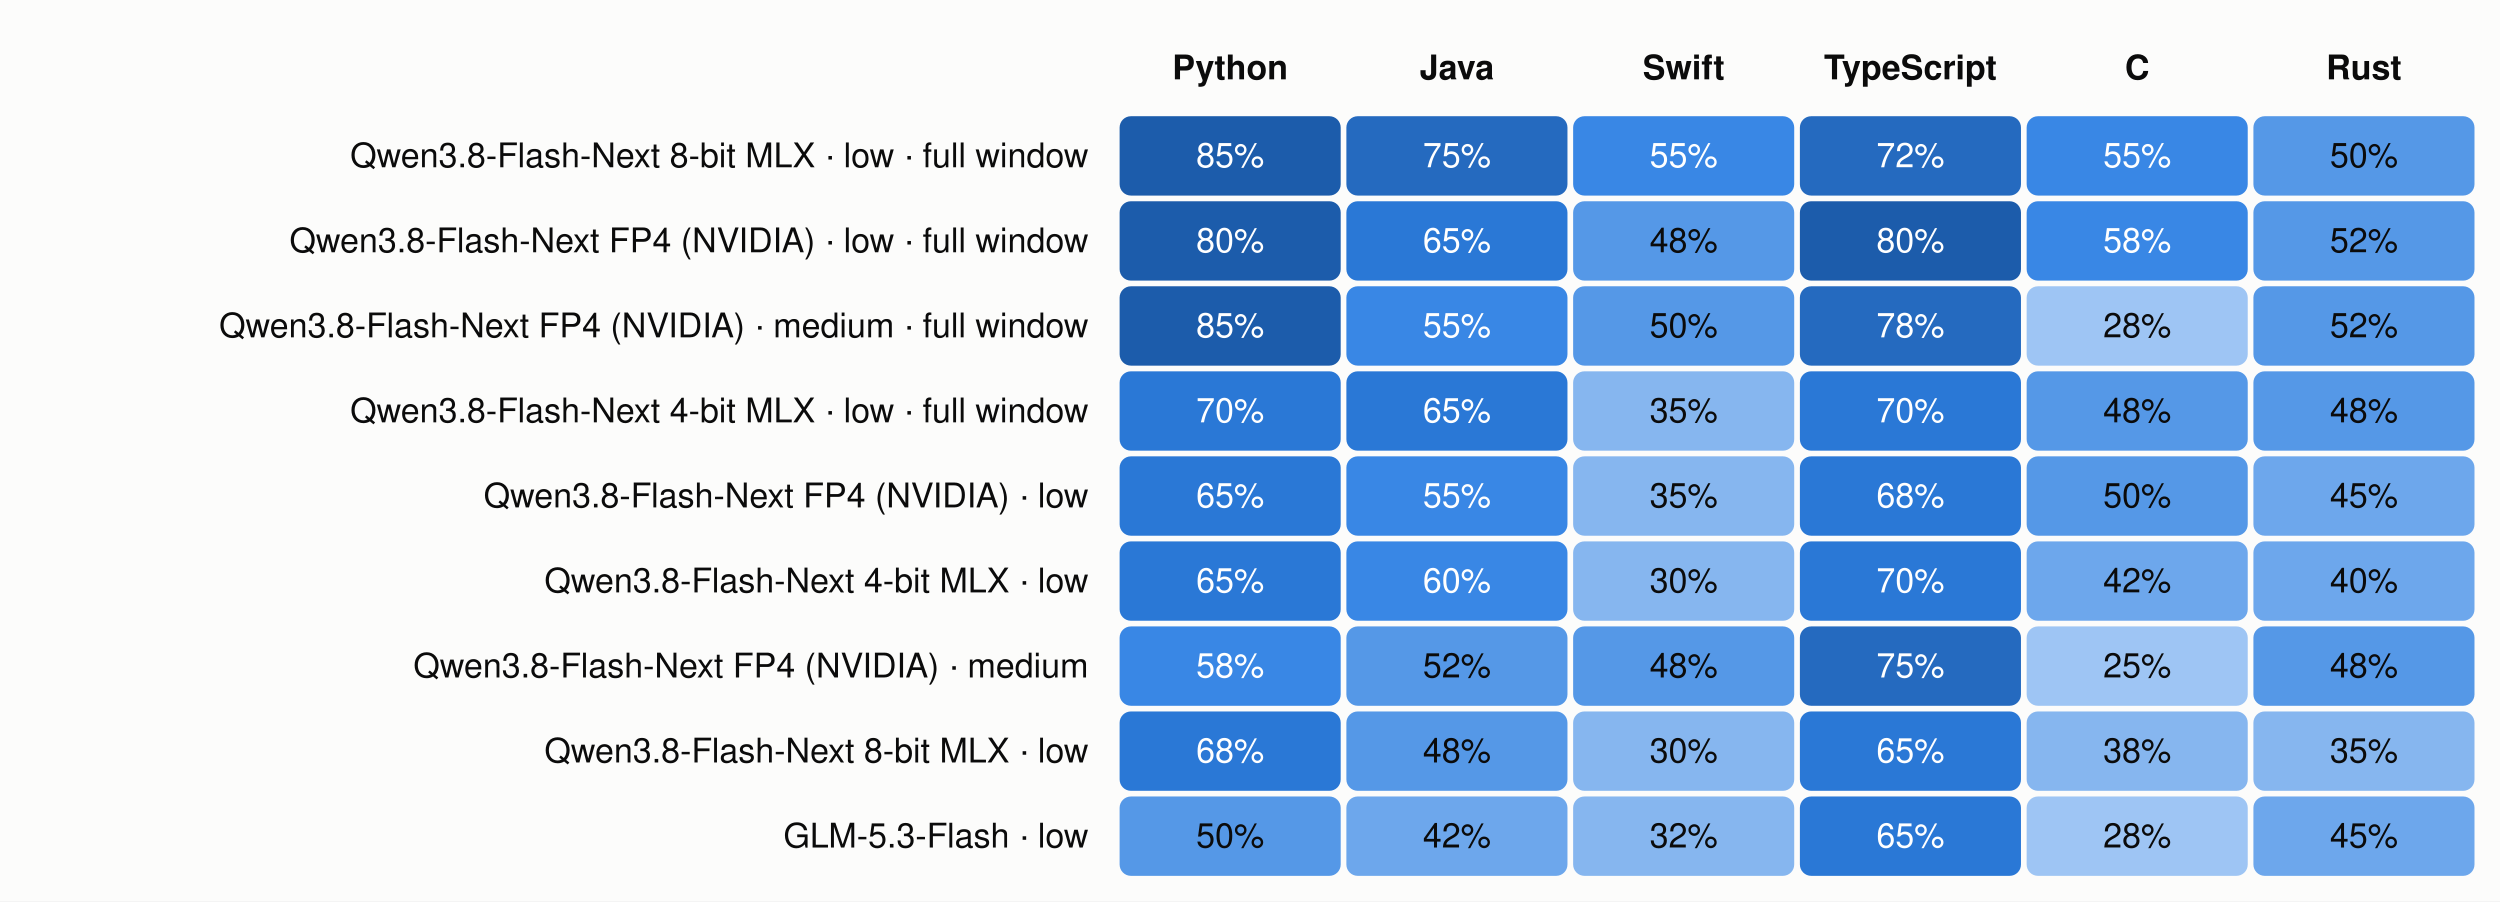
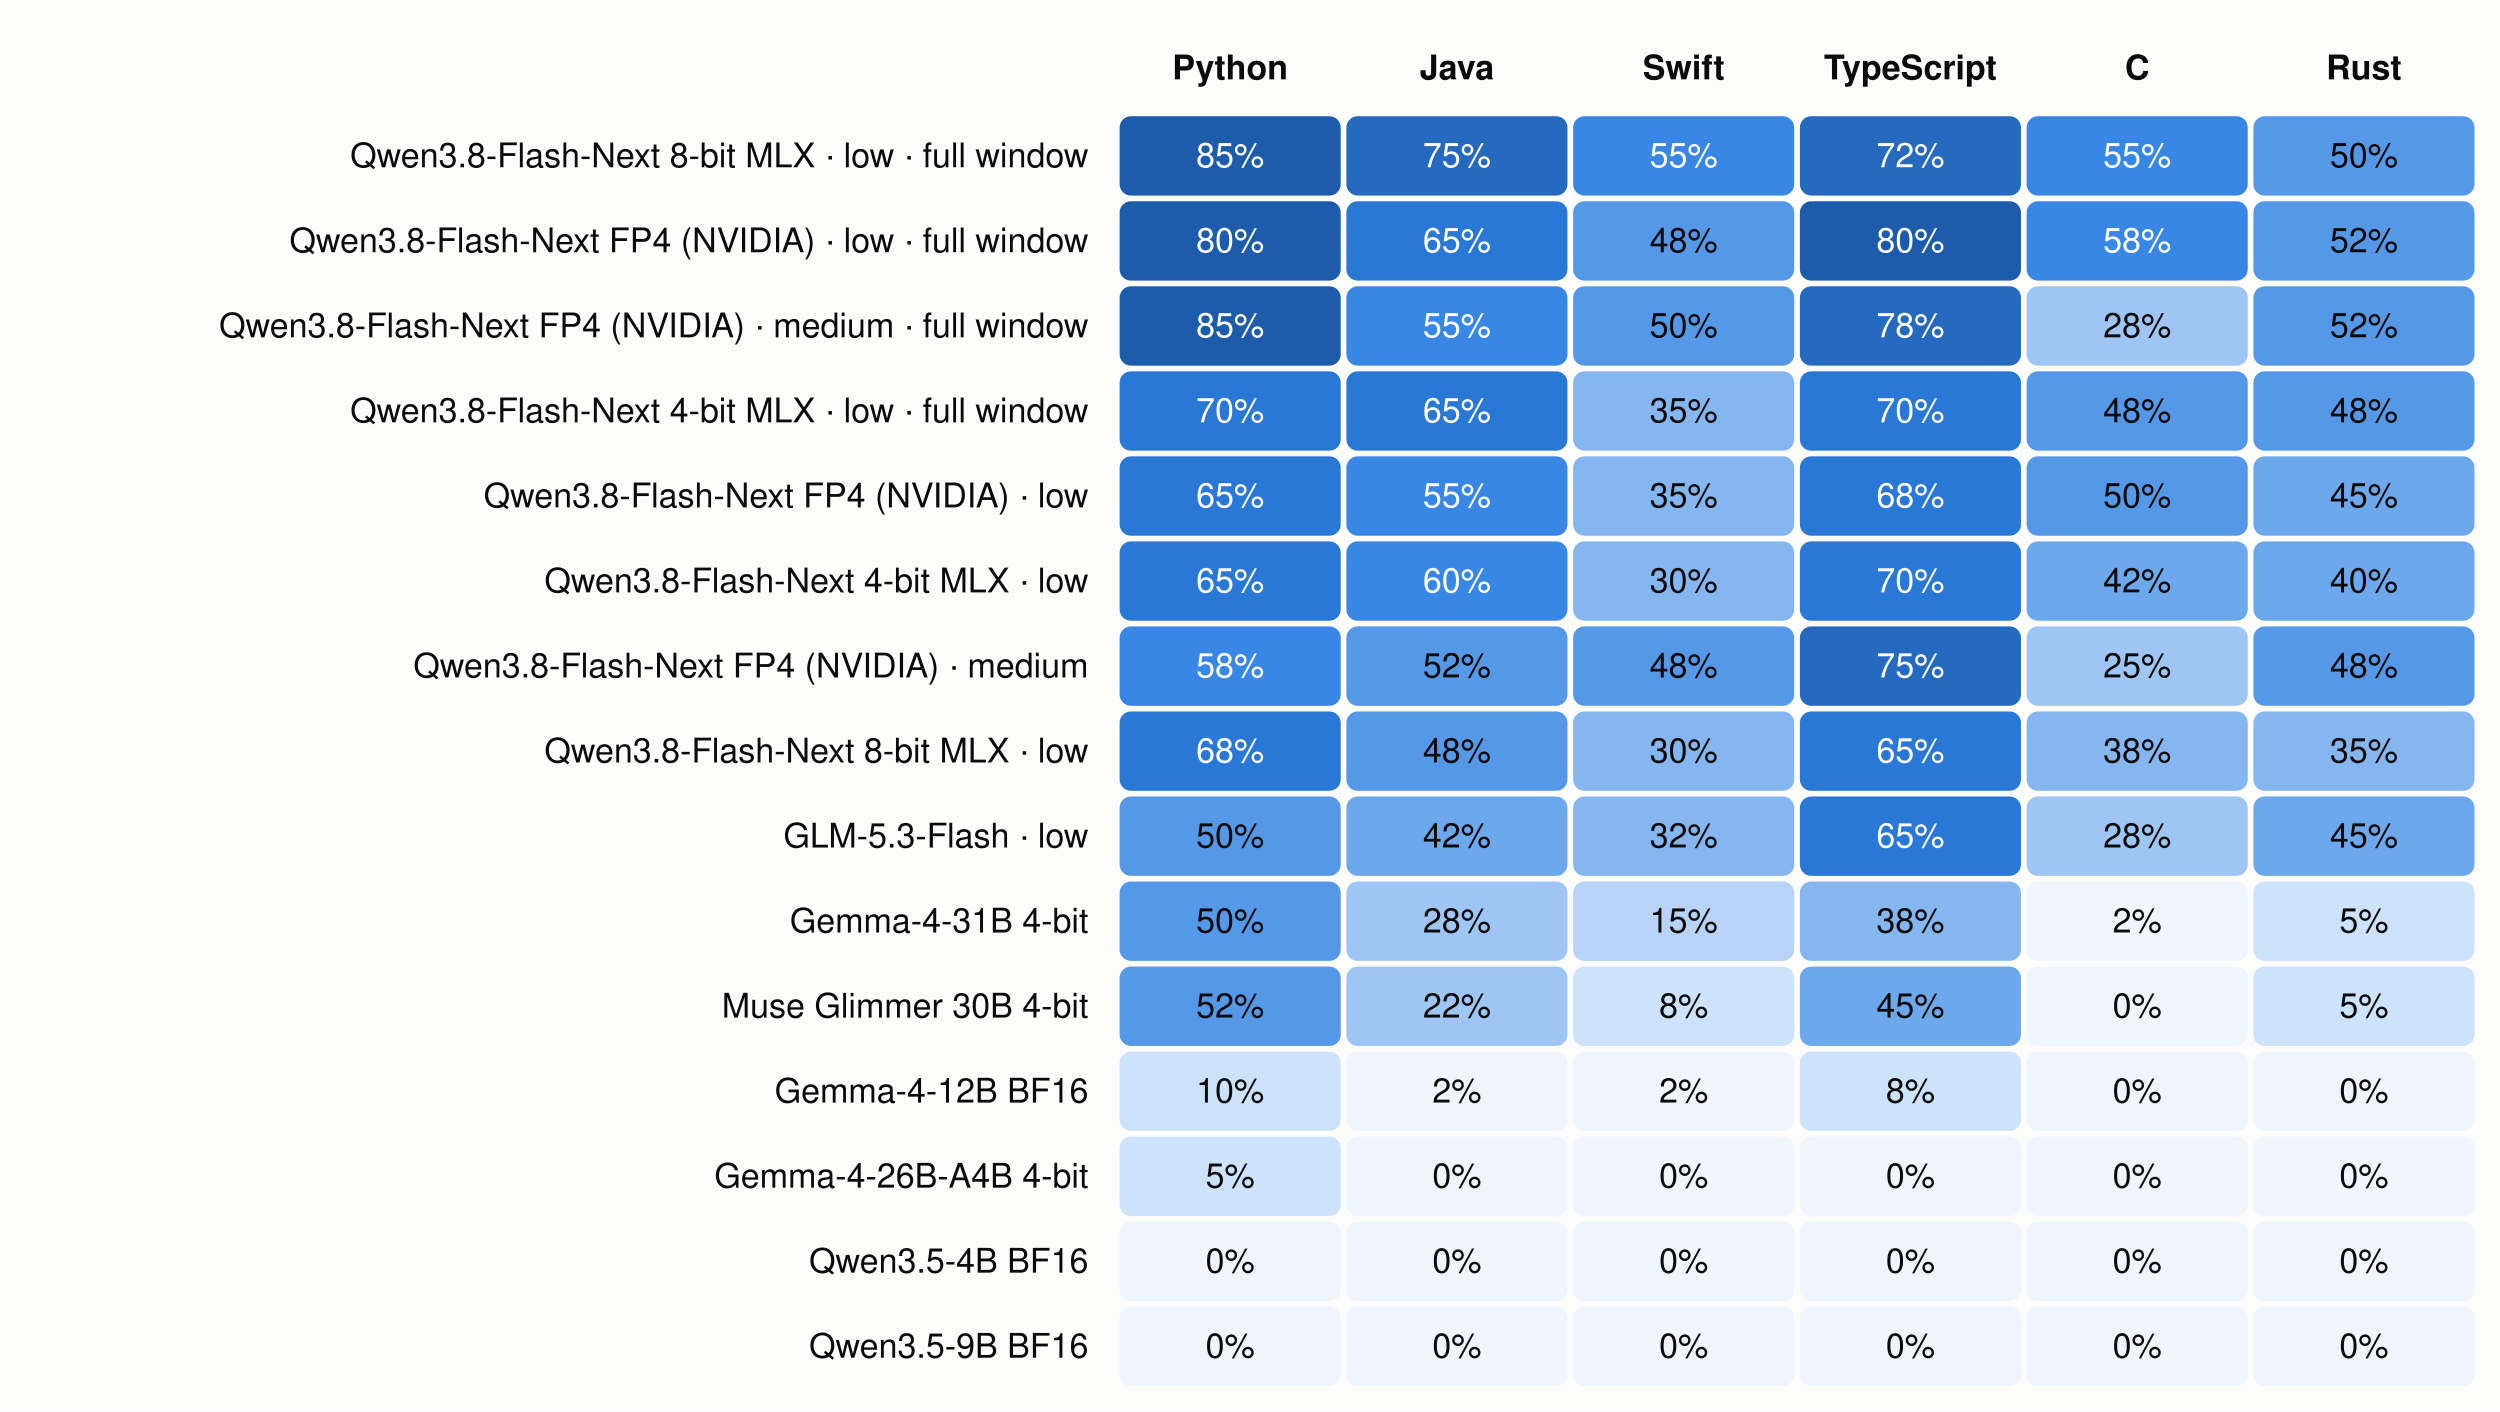
- <svg xmlns="http://www.w3.org/2000/svg" class="lb-svg" viewBox="0 0 882 318" width="882" role="img" aria-label="Score by language">
+ <svg xmlns="http://www.w3.org/2000/svg" class="lb-svg" viewBox="0 0 882 498" width="882" role="img" aria-label="Score by language">
  <style>
.lb-svg text{font:12px -apple-system,BlinkMacSystemFont,"Segoe UI",Helvetica,Arial,sans-serif;fill:#52514e}
.lb-svg .t{fill:#0b0b0b;font-weight:600}
.lb-svg .lab{fill:#0b0b0b}
.lb-svg .grid{stroke:#e4e3df}
.lb-svg .bar{fill:#2a78d6}
.lb-svg .dot{fill:#fcfcfb;stroke:#0b0b0b;stroke-width:1.5}
.lb-svg .h0{fill:#eef5fd} .lb-svg .x0{fill:#0b0b0b}
.lb-svg .h1{fill:#cde2fb} .lb-svg .x1{fill:#0b0b0b}
.lb-svg .h2{fill:#b7d3f6} .lb-svg .x2{fill:#0b0b0b}
.lb-svg .h3{fill:#9ec5f4} .lb-svg .x3{fill:#0b0b0b}
.lb-svg .h4{fill:#86b6ef} .lb-svg .x4{fill:#0b0b0b}
.lb-svg .h5{fill:#6da7ec} .lb-svg .x5{fill:#0b0b0b}
.lb-svg .h6{fill:#5598e7} .lb-svg .x6{fill:#0b0b0b}
.lb-svg .h7{fill:#3987e5} .lb-svg .x7{fill:#ffffff}
.lb-svg .h8{fill:#2a78d6} .lb-svg .x8{fill:#ffffff}
.lb-svg .h9{fill:#256abf} .lb-svg .x9{fill:#ffffff}
.lb-svg .h10{fill:#1c5cab} .lb-svg .x10{fill:#ffffff}
.lb-svg .h11{fill:#184f95} .lb-svg .x11{fill:#ffffff}
.lb-svg .h12{fill:#104281} .lb-svg .x12{fill:#ffffff}
</style>
-   <rect width="882" height="318" style="fill:#fcfcfb" />
+   <rect width="882" height="498" style="fill:#fcfcfb" />
  <text class="t" x="434" y="28" text-anchor="middle">Python</text>
  <text class="t" x="514" y="28" text-anchor="middle">Java</text>
  <text class="t" x="594" y="28" text-anchor="middle">Swift</text>
  <text class="t" x="674" y="28" text-anchor="middle">TypeScript</text>
  <text class="t" x="754" y="28" text-anchor="middle">C</text>
  <text class="t" x="834" y="28" text-anchor="middle">Rust</text>
  <text class="lab" x="384" y="59" text-anchor="end">Qwen3.8-Flash-Next 8-bit MLX · low · full window</text>
  <g>
    <rect class="h10" x="395" y="41" width="78" height="28" rx="4" />
    <text class="x10" x="434" y="59" text-anchor="middle">85%</text>
  </g>
  <g>
    <rect class="h9" x="475" y="41" width="78" height="28" rx="4" />
    <text class="x9" x="514" y="59" text-anchor="middle">75%</text>
  </g>
  <g>
    <rect class="h7" x="555" y="41" width="78" height="28" rx="4" />
    <text class="x7" x="594" y="59" text-anchor="middle">55%</text>
  </g>
  <g>
    <rect class="h9" x="635" y="41" width="78" height="28" rx="4" />
    <text class="x9" x="674" y="59" text-anchor="middle">72%</text>
  </g>
  <g>
    <rect class="h7" x="715" y="41" width="78" height="28" rx="4" />
    <text class="x7" x="754" y="59" text-anchor="middle">55%</text>
  </g>
  <g>
    <rect class="h6" x="795" y="41" width="78" height="28" rx="4" />
    <text class="x6" x="834" y="59" text-anchor="middle">50%</text>
  </g>
  <text class="lab" x="384" y="89" text-anchor="end">Qwen3.8-Flash-Next FP4 (NVIDIA) · low · full window</text>
  <g>
    <rect class="h10" x="395" y="71" width="78" height="28" rx="4" />
    <text class="x10" x="434" y="89" text-anchor="middle">80%</text>
  </g>
  <g>
    <rect class="h8" x="475" y="71" width="78" height="28" rx="4" />
    <text class="x8" x="514" y="89" text-anchor="middle">65%</text>
  </g>
  <g>
    <rect class="h6" x="555" y="71" width="78" height="28" rx="4" />
    <text class="x6" x="594" y="89" text-anchor="middle">48%</text>
  </g>
  <g>
    <rect class="h10" x="635" y="71" width="78" height="28" rx="4" />
    <text class="x10" x="674" y="89" text-anchor="middle">80%</text>
  </g>
  <g>
    <rect class="h7" x="715" y="71" width="78" height="28" rx="4" />
    <text class="x7" x="754" y="89" text-anchor="middle">58%</text>
  </g>
  <g>
    <rect class="h6" x="795" y="71" width="78" height="28" rx="4" />
    <text class="x6" x="834" y="89" text-anchor="middle">52%</text>
  </g>
  <text class="lab" x="384" y="119" text-anchor="end">Qwen3.8-Flash-Next FP4 (NVIDIA) · medium · full window</text>
  <g>
    <rect class="h10" x="395" y="101" width="78" height="28" rx="4" />
    <text class="x10" x="434" y="119" text-anchor="middle">85%</text>
  </g>
  <g>
    <rect class="h7" x="475" y="101" width="78" height="28" rx="4" />
    <text class="x7" x="514" y="119" text-anchor="middle">55%</text>
  </g>
  <g>
    <rect class="h6" x="555" y="101" width="78" height="28" rx="4" />
    <text class="x6" x="594" y="119" text-anchor="middle">50%</text>
  </g>
  <g>
    <rect class="h9" x="635" y="101" width="78" height="28" rx="4" />
    <text class="x9" x="674" y="119" text-anchor="middle">78%</text>
  </g>
  <g>
    <rect class="h3" x="715" y="101" width="78" height="28" rx="4" />
    <text class="x3" x="754" y="119" text-anchor="middle">28%</text>
  </g>
  <g>
    <rect class="h6" x="795" y="101" width="78" height="28" rx="4" />
    <text class="x6" x="834" y="119" text-anchor="middle">52%</text>
  </g>
  <text class="lab" x="384" y="149" text-anchor="end">Qwen3.8-Flash-Next 4-bit MLX · low · full window</text>
  <g>
    <rect class="h8" x="395" y="131" width="78" height="28" rx="4" />
    <text class="x8" x="434" y="149" text-anchor="middle">70%</text>
  </g>
  <g>
    <rect class="h8" x="475" y="131" width="78" height="28" rx="4" />
    <text class="x8" x="514" y="149" text-anchor="middle">65%</text>
  </g>
  <g>
    <rect class="h4" x="555" y="131" width="78" height="28" rx="4" />
    <text class="x4" x="594" y="149" text-anchor="middle">35%</text>
  </g>
  <g>
    <rect class="h8" x="635" y="131" width="78" height="28" rx="4" />
    <text class="x8" x="674" y="149" text-anchor="middle">70%</text>
  </g>
  <g>
    <rect class="h6" x="715" y="131" width="78" height="28" rx="4" />
    <text class="x6" x="754" y="149" text-anchor="middle">48%</text>
  </g>
  <g>
    <rect class="h6" x="795" y="131" width="78" height="28" rx="4" />
    <text class="x6" x="834" y="149" text-anchor="middle">48%</text>
  </g>
  <text class="lab" x="384" y="179" text-anchor="end">Qwen3.8-Flash-Next FP4 (NVIDIA) · low</text>
  <g>
    <rect class="h8" x="395" y="161" width="78" height="28" rx="4" />
    <text class="x8" x="434" y="179" text-anchor="middle">65%</text>
  </g>
  <g>
    <rect class="h7" x="475" y="161" width="78" height="28" rx="4" />
    <text class="x7" x="514" y="179" text-anchor="middle">55%</text>
  </g>
  <g>
    <rect class="h4" x="555" y="161" width="78" height="28" rx="4" />
    <text class="x4" x="594" y="179" text-anchor="middle">35%</text>
  </g>
  <g>
    <rect class="h8" x="635" y="161" width="78" height="28" rx="4" />
    <text class="x8" x="674" y="179" text-anchor="middle">68%</text>
  </g>
  <g>
    <rect class="h6" x="715" y="161" width="78" height="28" rx="4" />
    <text class="x6" x="754" y="179" text-anchor="middle">50%</text>
  </g>
  <g>
    <rect class="h5" x="795" y="161" width="78" height="28" rx="4" />
    <text class="x5" x="834" y="179" text-anchor="middle">45%</text>
  </g>
  <text class="lab" x="384" y="209" text-anchor="end">Qwen3.8-Flash-Next 4-bit MLX · low</text>
  <g>
    <rect class="h8" x="395" y="191" width="78" height="28" rx="4" />
    <text class="x8" x="434" y="209" text-anchor="middle">65%</text>
  </g>
  <g>
    <rect class="h7" x="475" y="191" width="78" height="28" rx="4" />
    <text class="x7" x="514" y="209" text-anchor="middle">60%</text>
  </g>
  <g>
    <rect class="h4" x="555" y="191" width="78" height="28" rx="4" />
    <text class="x4" x="594" y="209" text-anchor="middle">30%</text>
  </g>
  <g>
    <rect class="h8" x="635" y="191" width="78" height="28" rx="4" />
    <text class="x8" x="674" y="209" text-anchor="middle">70%</text>
  </g>
  <g>
    <rect class="h5" x="715" y="191" width="78" height="28" rx="4" />
    <text class="x5" x="754" y="209" text-anchor="middle">42%</text>
  </g>
  <g>
    <rect class="h5" x="795" y="191" width="78" height="28" rx="4" />
    <text class="x5" x="834" y="209" text-anchor="middle">40%</text>
  </g>
  <text class="lab" x="384" y="239" text-anchor="end">Qwen3.8-Flash-Next FP4 (NVIDIA) · medium</text>
  <g>
    <rect class="h7" x="395" y="221" width="78" height="28" rx="4" />
    <text class="x7" x="434" y="239" text-anchor="middle">58%</text>
  </g>
  <g>
    <rect class="h6" x="475" y="221" width="78" height="28" rx="4" />
    <text class="x6" x="514" y="239" text-anchor="middle">52%</text>
  </g>
  <g>
    <rect class="h6" x="555" y="221" width="78" height="28" rx="4" />
    <text class="x6" x="594" y="239" text-anchor="middle">48%</text>
  </g>
  <g>
    <rect class="h9" x="635" y="221" width="78" height="28" rx="4" />
    <text class="x9" x="674" y="239" text-anchor="middle">75%</text>
  </g>
  <g>
    <rect class="h3" x="715" y="221" width="78" height="28" rx="4" />
    <text class="x3" x="754" y="239" text-anchor="middle">25%</text>
  </g>
  <g>
    <rect class="h6" x="795" y="221" width="78" height="28" rx="4" />
    <text class="x6" x="834" y="239" text-anchor="middle">48%</text>
  </g>
  <text class="lab" x="384" y="269" text-anchor="end">Qwen3.8-Flash-Next 8-bit MLX · low</text>
  <g>
    <rect class="h8" x="395" y="251" width="78" height="28" rx="4" />
    <text class="x8" x="434" y="269" text-anchor="middle">68%</text>
  </g>
  <g>
    <rect class="h6" x="475" y="251" width="78" height="28" rx="4" />
    <text class="x6" x="514" y="269" text-anchor="middle">48%</text>
  </g>
  <g>
    <rect class="h4" x="555" y="251" width="78" height="28" rx="4" />
    <text class="x4" x="594" y="269" text-anchor="middle">30%</text>
  </g>
  <g>
    <rect class="h8" x="635" y="251" width="78" height="28" rx="4" />
    <text class="x8" x="674" y="269" text-anchor="middle">65%</text>
  </g>
  <g>
    <rect class="h4" x="715" y="251" width="78" height="28" rx="4" />
    <text class="x4" x="754" y="269" text-anchor="middle">38%</text>
  </g>
  <g>
    <rect class="h4" x="795" y="251" width="78" height="28" rx="4" />
    <text class="x4" x="834" y="269" text-anchor="middle">35%</text>
  </g>
  <text class="lab" x="384" y="299" text-anchor="end">GLM-5.3-Flash · low</text>
  <g>
    <rect class="h6" x="395" y="281" width="78" height="28" rx="4" />
    <text class="x6" x="434" y="299" text-anchor="middle">50%</text>
  </g>
  <g>
    <rect class="h5" x="475" y="281" width="78" height="28" rx="4" />
    <text class="x5" x="514" y="299" text-anchor="middle">42%</text>
  </g>
  <g>
    <rect class="h4" x="555" y="281" width="78" height="28" rx="4" />
    <text class="x4" x="594" y="299" text-anchor="middle">32%</text>
  </g>
  <g>
    <rect class="h8" x="635" y="281" width="78" height="28" rx="4" />
    <text class="x8" x="674" y="299" text-anchor="middle">65%</text>
  </g>
  <g>
    <rect class="h3" x="715" y="281" width="78" height="28" rx="4" />
    <text class="x3" x="754" y="299" text-anchor="middle">28%</text>
  </g>
  <g>
    <rect class="h5" x="795" y="281" width="78" height="28" rx="4" />
    <text class="x5" x="834" y="299" text-anchor="middle">45%</text>
  </g>
+   <text class="lab" x="384" y="329" text-anchor="end">Gemma-4-31B 4-bit</text>
+   <g>
+     <rect class="h6" x="395" y="311" width="78" height="28" rx="4" />
+     <text class="x6" x="434" y="329" text-anchor="middle">50%</text>
+   </g>
+   <g>
+     <rect class="h3" x="475" y="311" width="78" height="28" rx="4" />
+     <text class="x3" x="514" y="329" text-anchor="middle">28%</text>
+   </g>
+   <g>
+     <rect class="h2" x="555" y="311" width="78" height="28" rx="4" />
+     <text class="x2" x="594" y="329" text-anchor="middle">15%</text>
+   </g>
+   <g>
+     <rect class="h4" x="635" y="311" width="78" height="28" rx="4" />
+     <text class="x4" x="674" y="329" text-anchor="middle">38%</text>
+   </g>
+   <g>
+     <rect class="h0" x="715" y="311" width="78" height="28" rx="4" />
+     <text class="x0" x="754" y="329" text-anchor="middle">2%</text>
+   </g>
+   <g>
+     <rect class="h1" x="795" y="311" width="78" height="28" rx="4" />
+     <text class="x1" x="834" y="329" text-anchor="middle">5%</text>
+   </g>
+   <text class="lab" x="384" y="359" text-anchor="end">Muse Glimmer 30B 4-bit</text>
+   <g>
+     <rect class="h6" x="395" y="341" width="78" height="28" rx="4" />
+     <text class="x6" x="434" y="359" text-anchor="middle">52%</text>
+   </g>
+   <g>
+     <rect class="h3" x="475" y="341" width="78" height="28" rx="4" />
+     <text class="x3" x="514" y="359" text-anchor="middle">22%</text>
+   </g>
+   <g>
+     <rect class="h1" x="555" y="341" width="78" height="28" rx="4" />
+     <text class="x1" x="594" y="359" text-anchor="middle">8%</text>
+   </g>
+   <g>
+     <rect class="h5" x="635" y="341" width="78" height="28" rx="4" />
+     <text class="x5" x="674" y="359" text-anchor="middle">45%</text>
+   </g>
+   <g>
+     <rect class="h0" x="715" y="341" width="78" height="28" rx="4" />
+     <text class="x0" x="754" y="359" text-anchor="middle">0%</text>
+   </g>
+   <g>
+     <rect class="h1" x="795" y="341" width="78" height="28" rx="4" />
+     <text class="x1" x="834" y="359" text-anchor="middle">5%</text>
+   </g>
+   <text class="lab" x="384" y="389" text-anchor="end">Gemma-4-12B BF16</text>
+   <g>
+     <rect class="h1" x="395" y="371" width="78" height="28" rx="4" />
+     <text class="x1" x="434" y="389" text-anchor="middle">10%</text>
+   </g>
+   <g>
+     <rect class="h0" x="475" y="371" width="78" height="28" rx="4" />
+     <text class="x0" x="514" y="389" text-anchor="middle">2%</text>
+   </g>
+   <g>
+     <rect class="h0" x="555" y="371" width="78" height="28" rx="4" />
+     <text class="x0" x="594" y="389" text-anchor="middle">2%</text>
+   </g>
+   <g>
+     <rect class="h1" x="635" y="371" width="78" height="28" rx="4" />
+     <text class="x1" x="674" y="389" text-anchor="middle">8%</text>
+   </g>
+   <g>
+     <rect class="h0" x="715" y="371" width="78" height="28" rx="4" />
+     <text class="x0" x="754" y="389" text-anchor="middle">0%</text>
+   </g>
+   <g>
+     <rect class="h0" x="795" y="371" width="78" height="28" rx="4" />
+     <text class="x0" x="834" y="389" text-anchor="middle">0%</text>
+   </g>
+   <text class="lab" x="384" y="419" text-anchor="end">Gemma-4-26B-A4B 4-bit</text>
+   <g>
+     <rect class="h1" x="395" y="401" width="78" height="28" rx="4" />
+     <text class="x1" x="434" y="419" text-anchor="middle">5%</text>
+   </g>
+   <g>
+     <rect class="h0" x="475" y="401" width="78" height="28" rx="4" />
+     <text class="x0" x="514" y="419" text-anchor="middle">0%</text>
+   </g>
+   <g>
+     <rect class="h0" x="555" y="401" width="78" height="28" rx="4" />
+     <text class="x0" x="594" y="419" text-anchor="middle">0%</text>
+   </g>
+   <g>
+     <rect class="h0" x="635" y="401" width="78" height="28" rx="4" />
+     <text class="x0" x="674" y="419" text-anchor="middle">0%</text>
+   </g>
+   <g>
+     <rect class="h0" x="715" y="401" width="78" height="28" rx="4" />
+     <text class="x0" x="754" y="419" text-anchor="middle">0%</text>
+   </g>
+   <g>
+     <rect class="h0" x="795" y="401" width="78" height="28" rx="4" />
+     <text class="x0" x="834" y="419" text-anchor="middle">0%</text>
+   </g>
+   <text class="lab" x="384" y="449" text-anchor="end">Qwen3.5-4B BF16</text>
+   <g>
+     <rect class="h0" x="395" y="431" width="78" height="28" rx="4" />
+     <text class="x0" x="434" y="449" text-anchor="middle">0%</text>
+   </g>
+   <g>
+     <rect class="h0" x="475" y="431" width="78" height="28" rx="4" />
+     <text class="x0" x="514" y="449" text-anchor="middle">0%</text>
+   </g>
+   <g>
+     <rect class="h0" x="555" y="431" width="78" height="28" rx="4" />
+     <text class="x0" x="594" y="449" text-anchor="middle">0%</text>
+   </g>
+   <g>
+     <rect class="h0" x="635" y="431" width="78" height="28" rx="4" />
+     <text class="x0" x="674" y="449" text-anchor="middle">0%</text>
+   </g>
+   <g>
+     <rect class="h0" x="715" y="431" width="78" height="28" rx="4" />
+     <text class="x0" x="754" y="449" text-anchor="middle">0%</text>
+   </g>
+   <g>
+     <rect class="h0" x="795" y="431" width="78" height="28" rx="4" />
+     <text class="x0" x="834" y="449" text-anchor="middle">0%</text>
+   </g>
+   <text class="lab" x="384" y="479" text-anchor="end">Qwen3.5-9B BF16</text>
+   <g>
+     <rect class="h0" x="395" y="461" width="78" height="28" rx="4" />
+     <text class="x0" x="434" y="479" text-anchor="middle">0%</text>
+   </g>
+   <g>
+     <rect class="h0" x="475" y="461" width="78" height="28" rx="4" />
+     <text class="x0" x="514" y="479" text-anchor="middle">0%</text>
+   </g>
+   <g>
+     <rect class="h0" x="555" y="461" width="78" height="28" rx="4" />
+     <text class="x0" x="594" y="479" text-anchor="middle">0%</text>
+   </g>
+   <g>
+     <rect class="h0" x="635" y="461" width="78" height="28" rx="4" />
+     <text class="x0" x="674" y="479" text-anchor="middle">0%</text>
+   </g>
+   <g>
+     <rect class="h0" x="715" y="461" width="78" height="28" rx="4" />
+     <text class="x0" x="754" y="479" text-anchor="middle">0%</text>
+   </g>
+   <g>
+     <rect class="h0" x="795" y="461" width="78" height="28" rx="4" />
+     <text class="x0" x="834" y="479" text-anchor="middle">0%</text>
+   </g>
</svg>
